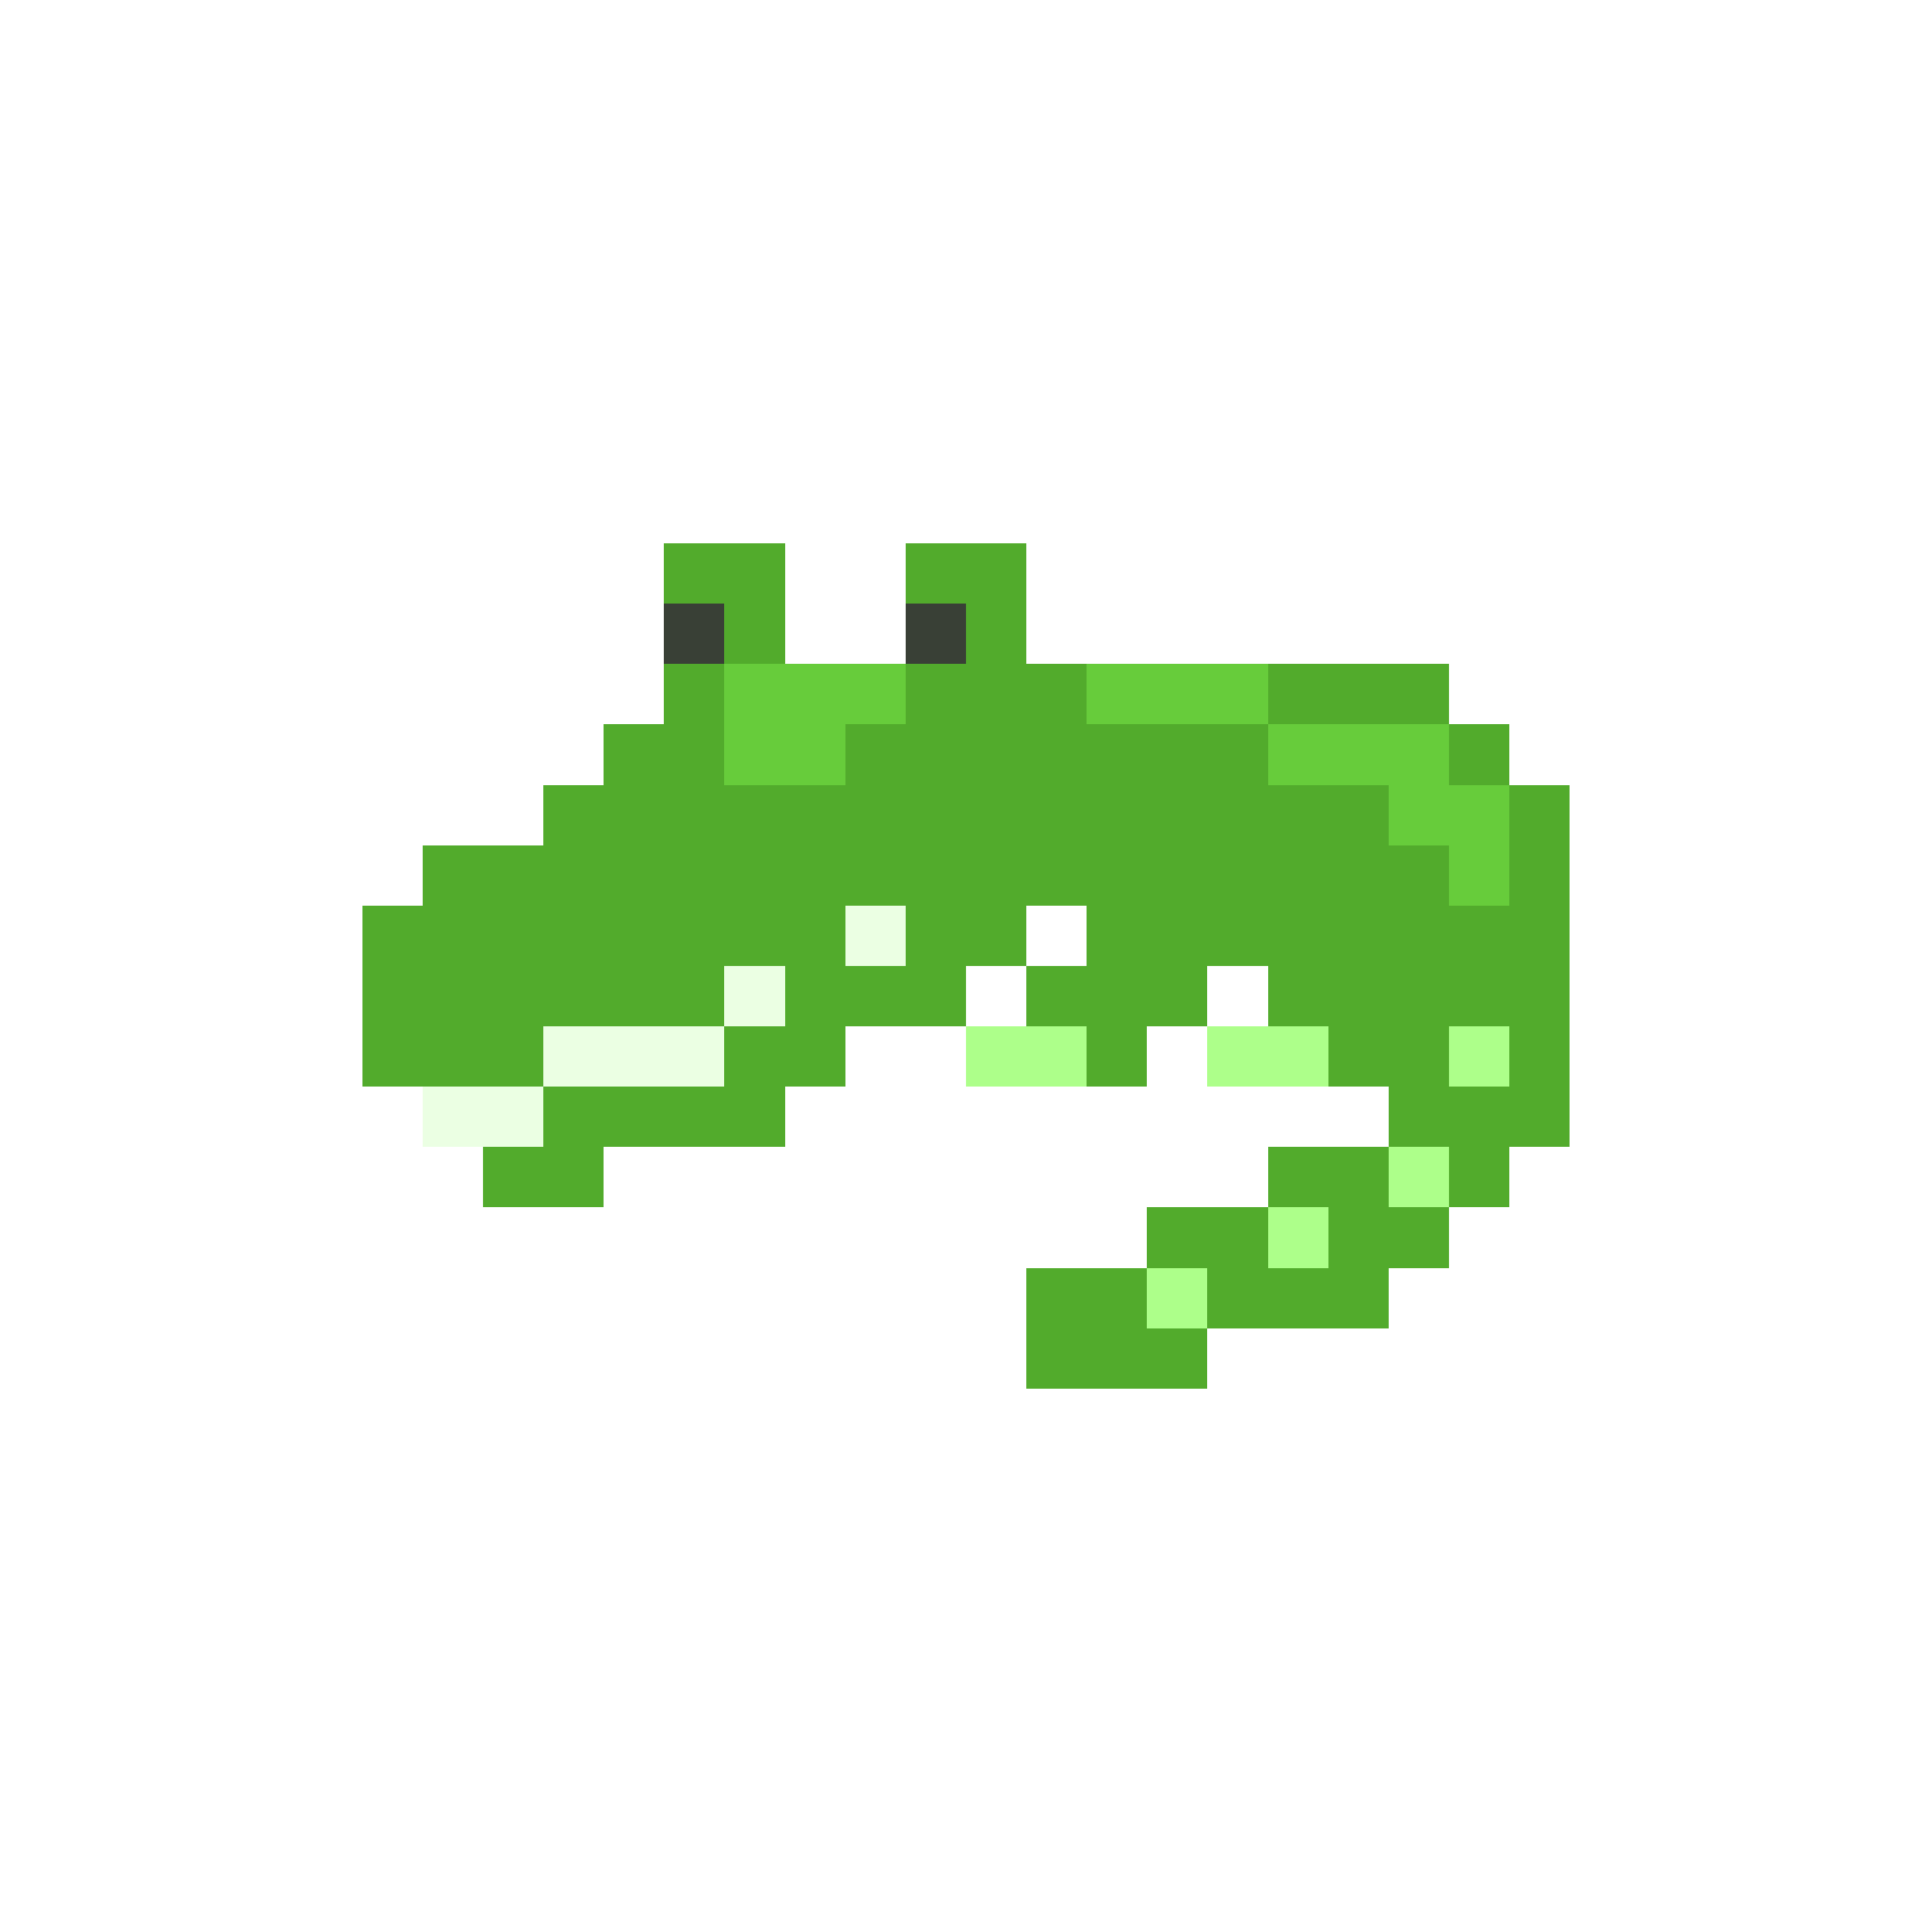
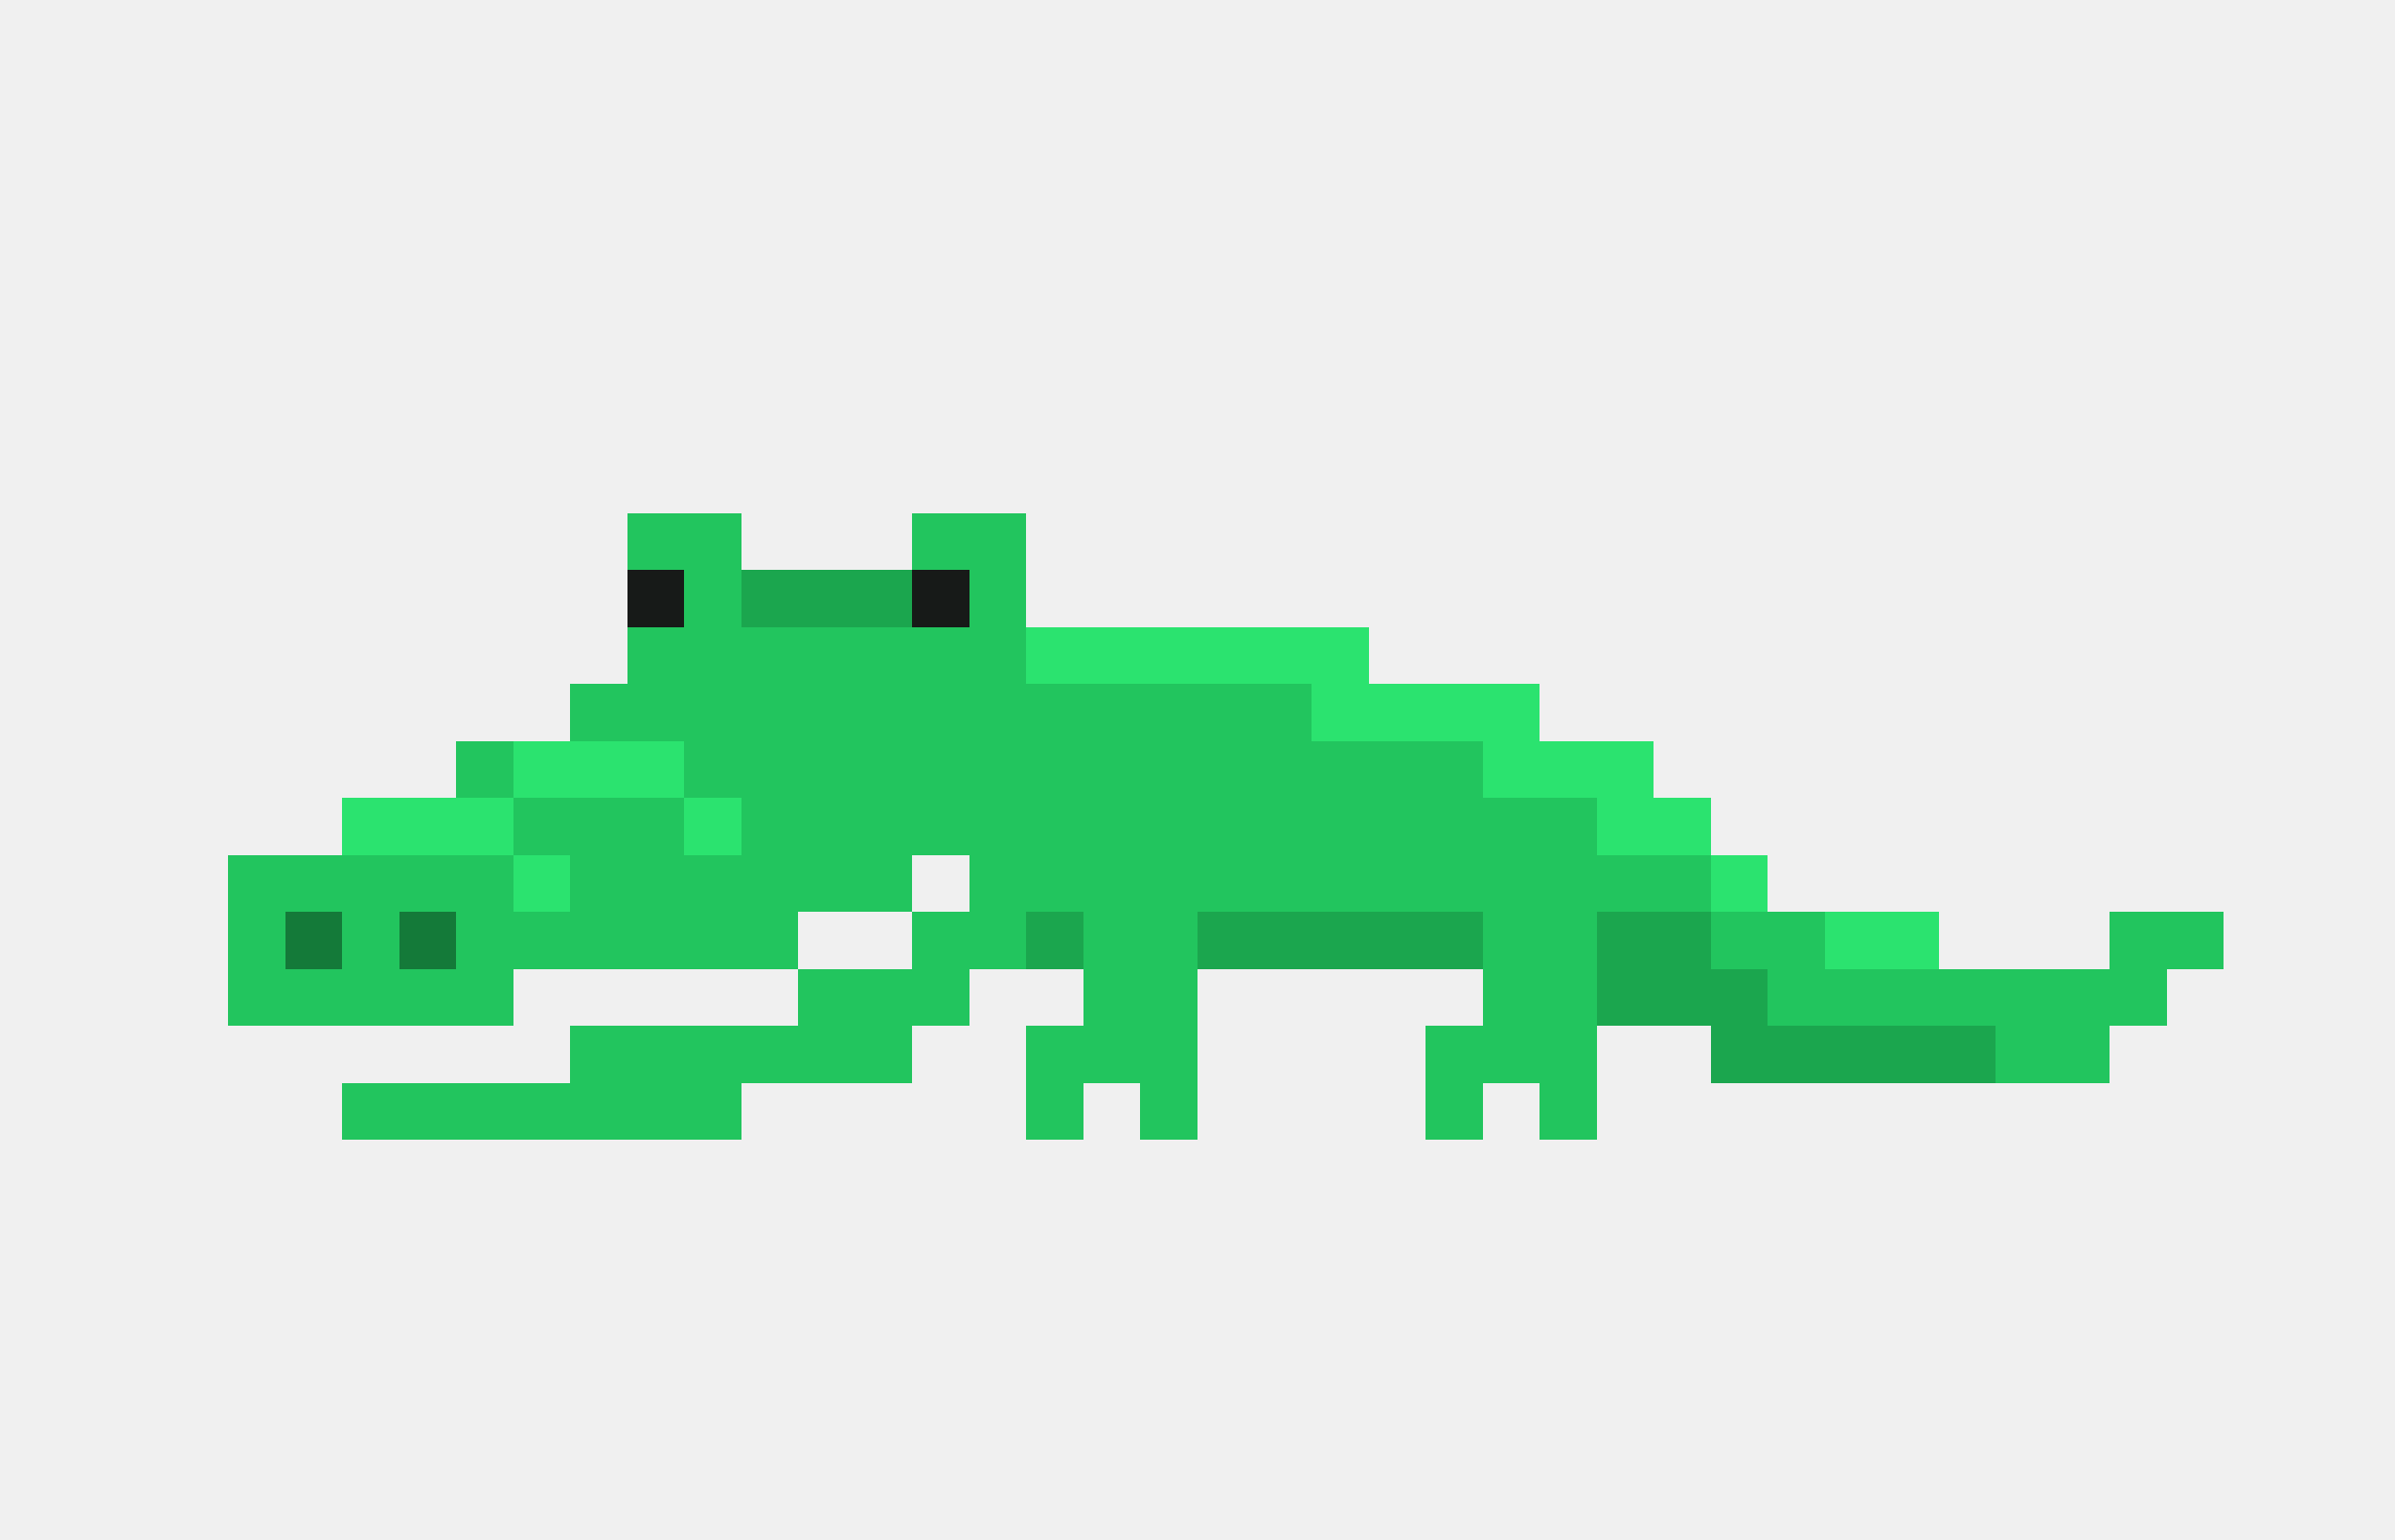
- <svg xmlns="http://www.w3.org/2000/svg" width="128" height="128" viewBox="0 0 128 128" shape-rendering="crispEdges">
-   <rect width="128" height="128" fill="#ffffff" />
-   <rect x="44" y="36" width="8" height="4" fill="#52ab2c" />
-   <rect x="60" y="36" width="8" height="4" fill="#52ab2c" />
-   <rect x="44" y="40" width="4" height="4" fill="#394036" />
-   <rect x="48" y="40" width="4" height="4" fill="#52ab2c" />
-   <rect x="60" y="40" width="4" height="4" fill="#394036" />
-   <rect x="64" y="40" width="4" height="4" fill="#52ab2c" />
-   <rect x="44" y="44" width="4" height="4" fill="#52ab2c" />
-   <rect x="48" y="44" width="12" height="4" fill="#67cc3b" />
-   <rect x="60" y="44" width="12" height="4" fill="#52ab2c" />
-   <rect x="72" y="44" width="12" height="4" fill="#67cc3b" />
-   <rect x="84" y="44" width="12" height="4" fill="#52ab2c" />
-   <rect x="40" y="48" width="8" height="4" fill="#52ab2c" />
-   <rect x="48" y="48" width="8" height="4" fill="#67cc3b" />
-   <rect x="56" y="48" width="28" height="4" fill="#52ab2c" />
-   <rect x="84" y="48" width="12" height="4" fill="#67cc3b" />
-   <rect x="96" y="48" width="4" height="4" fill="#52ab2c" />
-   <rect x="36" y="52" width="56" height="4" fill="#52ab2c" />
-   <rect x="92" y="52" width="8" height="4" fill="#67cc3b" />
-   <rect x="100" y="52" width="4" height="4" fill="#52ab2c" />
-   <rect x="28" y="56" width="68" height="4" fill="#52ab2c" />
-   <rect x="96" y="56" width="4" height="4" fill="#67cc3b" />
-   <rect x="100" y="56" width="4" height="4" fill="#52ab2c" />
-   <rect x="24" y="60" width="32" height="4" fill="#52ab2c" />
-   <rect x="56" y="60" width="4" height="4" fill="#ebffe3" />
-   <rect x="60" y="60" width="8" height="4" fill="#52ab2c" />
-   <rect x="72" y="60" width="32" height="4" fill="#52ab2c" />
-   <rect x="24" y="64" width="24" height="4" fill="#52ab2c" />
-   <rect x="48" y="64" width="4" height="4" fill="#ebffe3" />
-   <rect x="52" y="64" width="12" height="4" fill="#52ab2c" />
-   <rect x="68" y="64" width="12" height="4" fill="#52ab2c" />
-   <rect x="84" y="64" width="20" height="4" fill="#52ab2c" />
-   <rect x="24" y="68" width="12" height="4" fill="#52ab2c" />
-   <rect x="36" y="68" width="12" height="4" fill="#ebffe3" />
-   <rect x="48" y="68" width="8" height="4" fill="#52ab2c" />
-   <rect x="64" y="68" width="8" height="4" fill="#adff8a" />
-   <rect x="72" y="68" width="4" height="4" fill="#52ab2c" />
-   <rect x="80" y="68" width="8" height="4" fill="#adff8a" />
-   <rect x="88" y="68" width="8" height="4" fill="#52ab2c" />
-   <rect x="96" y="68" width="4" height="4" fill="#adff8a" />
-   <rect x="100" y="68" width="4" height="4" fill="#52ab2c" />
-   <rect x="28" y="72" width="8" height="4" fill="#ebffe3" />
-   <rect x="36" y="72" width="16" height="4" fill="#52ab2c" />
-   <rect x="92" y="72" width="12" height="4" fill="#52ab2c" />
-   <rect x="32" y="76" width="8" height="4" fill="#52ab2c" />
-   <rect x="84" y="76" width="8" height="4" fill="#52ab2c" />
-   <rect x="92" y="76" width="4" height="4" fill="#adff8a" />
-   <rect x="96" y="76" width="4" height="4" fill="#52ab2c" />
-   <rect x="76" y="80" width="8" height="4" fill="#52ab2c" />
-   <rect x="84" y="80" width="4" height="4" fill="#adff8a" />
-   <rect x="88" y="80" width="8" height="4" fill="#52ab2c" />
-   <rect x="68" y="84" width="8" height="4" fill="#52ab2c" />
-   <rect x="76" y="84" width="4" height="4" fill="#adff8a" />
-   <rect x="80" y="84" width="12" height="4" fill="#52ab2c" />
-   <rect x="68" y="88" width="12" height="4" fill="#52ab2c" />
+ <svg xmlns="http://www.w3.org/2000/svg" width="336" height="216" viewBox="0 0 336 216" shape-rendering="crispEdges">
+   <rect x="88" y="72" width="16" height="8" fill="#22c55e" />
+   <rect x="128" y="72" width="16" height="8" fill="#22c55e" />
+   <rect x="88" y="80" width="8" height="8" fill="#171a18" />
+   <rect x="96" y="80" width="8" height="8" fill="#22c55e" />
+   <rect x="104" y="80" width="24" height="8" fill="#1ba64e" />
+   <rect x="128" y="80" width="8" height="8" fill="#171a18" />
+   <rect x="136" y="80" width="8" height="8" fill="#22c55e" />
+   <rect x="88" y="88" width="56" height="8" fill="#22c55e" />
+   <rect x="144" y="88" width="48" height="8" fill="#2be36f" />
+   <rect x="80" y="96" width="104" height="8" fill="#22c55e" />
+   <rect x="184" y="96" width="32" height="8" fill="#2be36f" />
+   <rect x="64" y="104" width="8" height="8" fill="#22c55e" />
+   <rect x="72" y="104" width="24" height="8" fill="#2be36f" />
+   <rect x="96" y="104" width="112" height="8" fill="#22c55e" />
+   <rect x="208" y="104" width="24" height="8" fill="#2be36f" />
+   <rect x="48" y="112" width="24" height="8" fill="#2be36f" />
+   <rect x="72" y="112" width="24" height="8" fill="#22c55e" />
+   <rect x="96" y="112" width="8" height="8" fill="#2be36f" />
+   <rect x="104" y="112" width="120" height="8" fill="#22c55e" />
+   <rect x="224" y="112" width="16" height="8" fill="#2be36f" />
+   <rect x="32" y="120" width="40" height="8" fill="#22c55e" />
+   <rect x="72" y="120" width="8" height="8" fill="#2be36f" />
+   <rect x="80" y="120" width="48" height="8" fill="#22c55e" />
+   <rect x="136" y="120" width="104" height="8" fill="#22c55e" />
+   <rect x="240" y="120" width="8" height="8" fill="#2be36f" />
+   <rect x="32" y="128" width="8" height="8" fill="#22c55e" />
+   <rect x="40" y="128" width="8" height="8" fill="#147a39" />
+   <rect x="48" y="128" width="8" height="8" fill="#22c55e" />
+   <rect x="56" y="128" width="8" height="8" fill="#147a39" />
+   <rect x="64" y="128" width="48" height="8" fill="#22c55e" />
+   <rect x="128" y="128" width="16" height="8" fill="#22c55e" />
+   <rect x="144" y="128" width="8" height="8" fill="#1ba64e" />
+   <rect x="152" y="128" width="16" height="8" fill="#22c55e" />
+   <rect x="168" y="128" width="40" height="8" fill="#1ba64e" />
+   <rect x="208" y="128" width="16" height="8" fill="#22c55e" />
+   <rect x="224" y="128" width="16" height="8" fill="#1ba64e" />
+   <rect x="240" y="128" width="16" height="8" fill="#22c55e" />
+   <rect x="256" y="128" width="16" height="8" fill="#2be36f" />
+   <rect x="296" y="128" width="16" height="8" fill="#22c55e" />
+   <rect x="32" y="136" width="40" height="8" fill="#22c55e" />
+   <rect x="112" y="136" width="24" height="8" fill="#22c55e" />
+   <rect x="152" y="136" width="16" height="8" fill="#22c55e" />
+   <rect x="208" y="136" width="16" height="8" fill="#22c55e" />
+   <rect x="224" y="136" width="24" height="8" fill="#1ba64e" />
+   <rect x="248" y="136" width="56" height="8" fill="#22c55e" />
+   <rect x="80" y="144" width="48" height="8" fill="#22c55e" />
+   <rect x="144" y="144" width="24" height="8" fill="#22c55e" />
+   <rect x="200" y="144" width="24" height="8" fill="#22c55e" />
+   <rect x="240" y="144" width="40" height="8" fill="#1ba64e" />
+   <rect x="280" y="144" width="16" height="8" fill="#22c55e" />
+   <rect x="48" y="152" width="56" height="8" fill="#22c55e" />
+   <rect x="144" y="152" width="8" height="8" fill="#22c55e" />
+   <rect x="160" y="152" width="8" height="8" fill="#22c55e" />
+   <rect x="200" y="152" width="8" height="8" fill="#22c55e" />
+   <rect x="216" y="152" width="8" height="8" fill="#22c55e" />
</svg>
